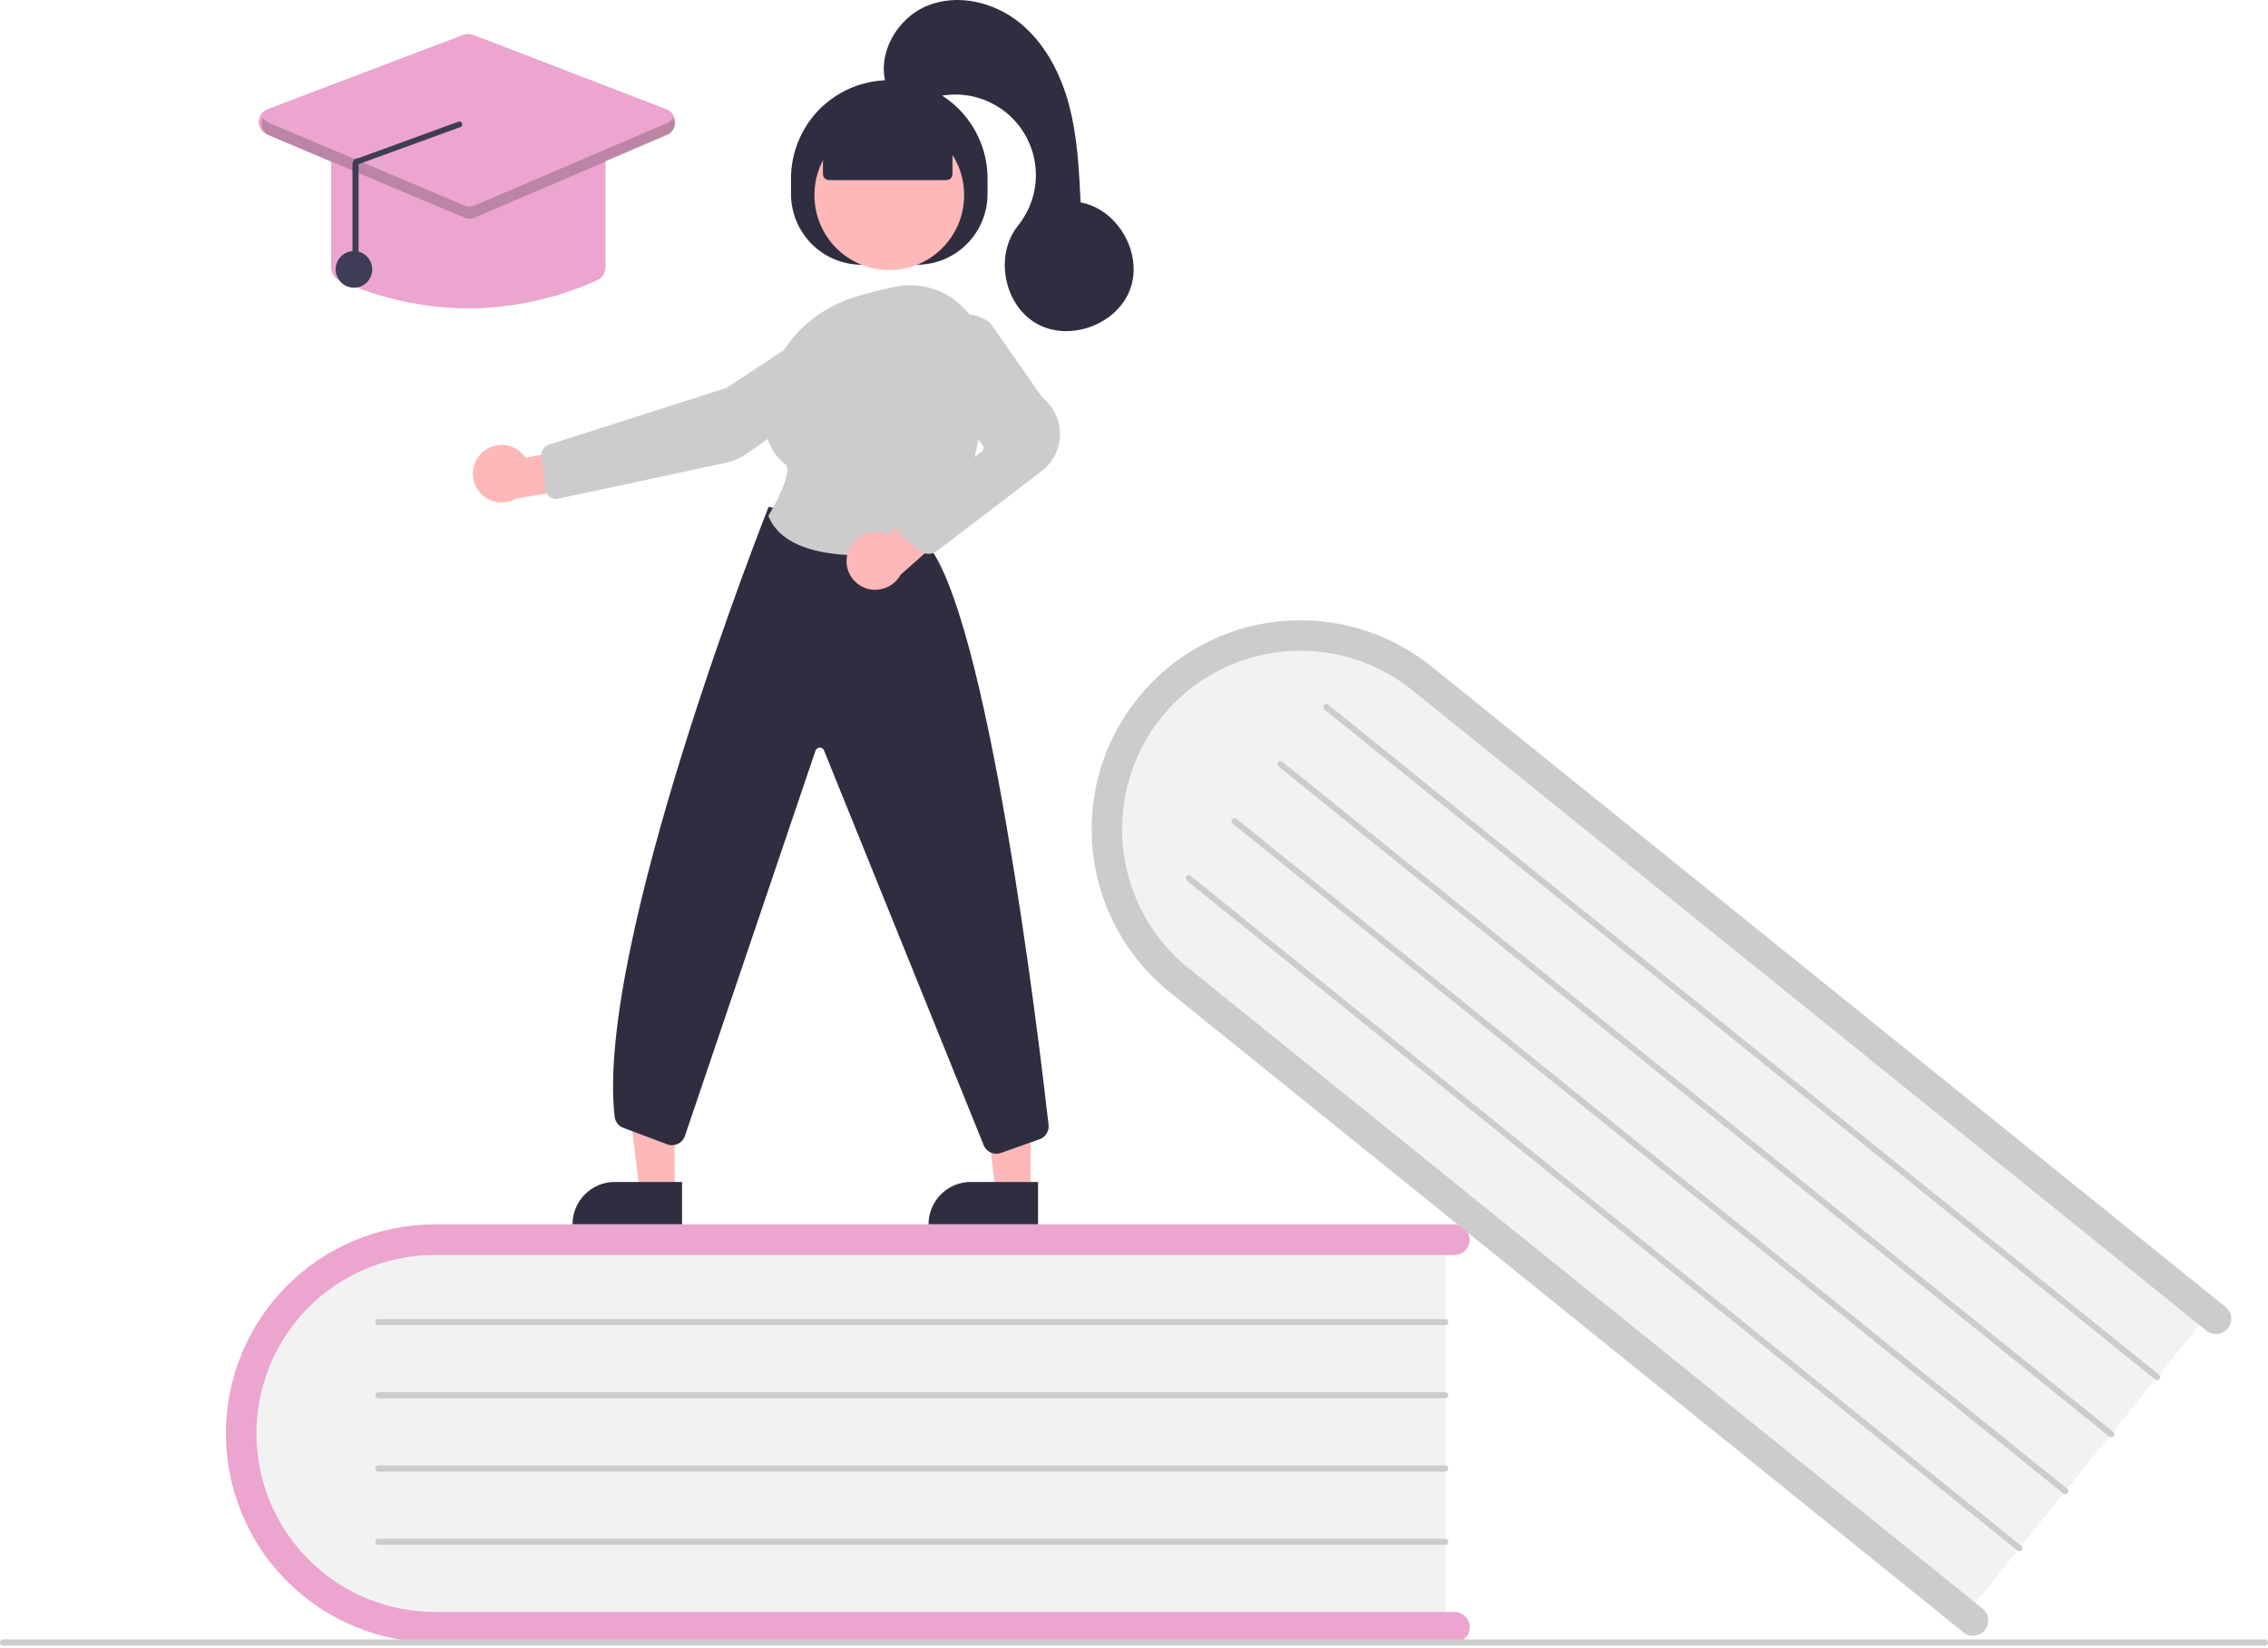
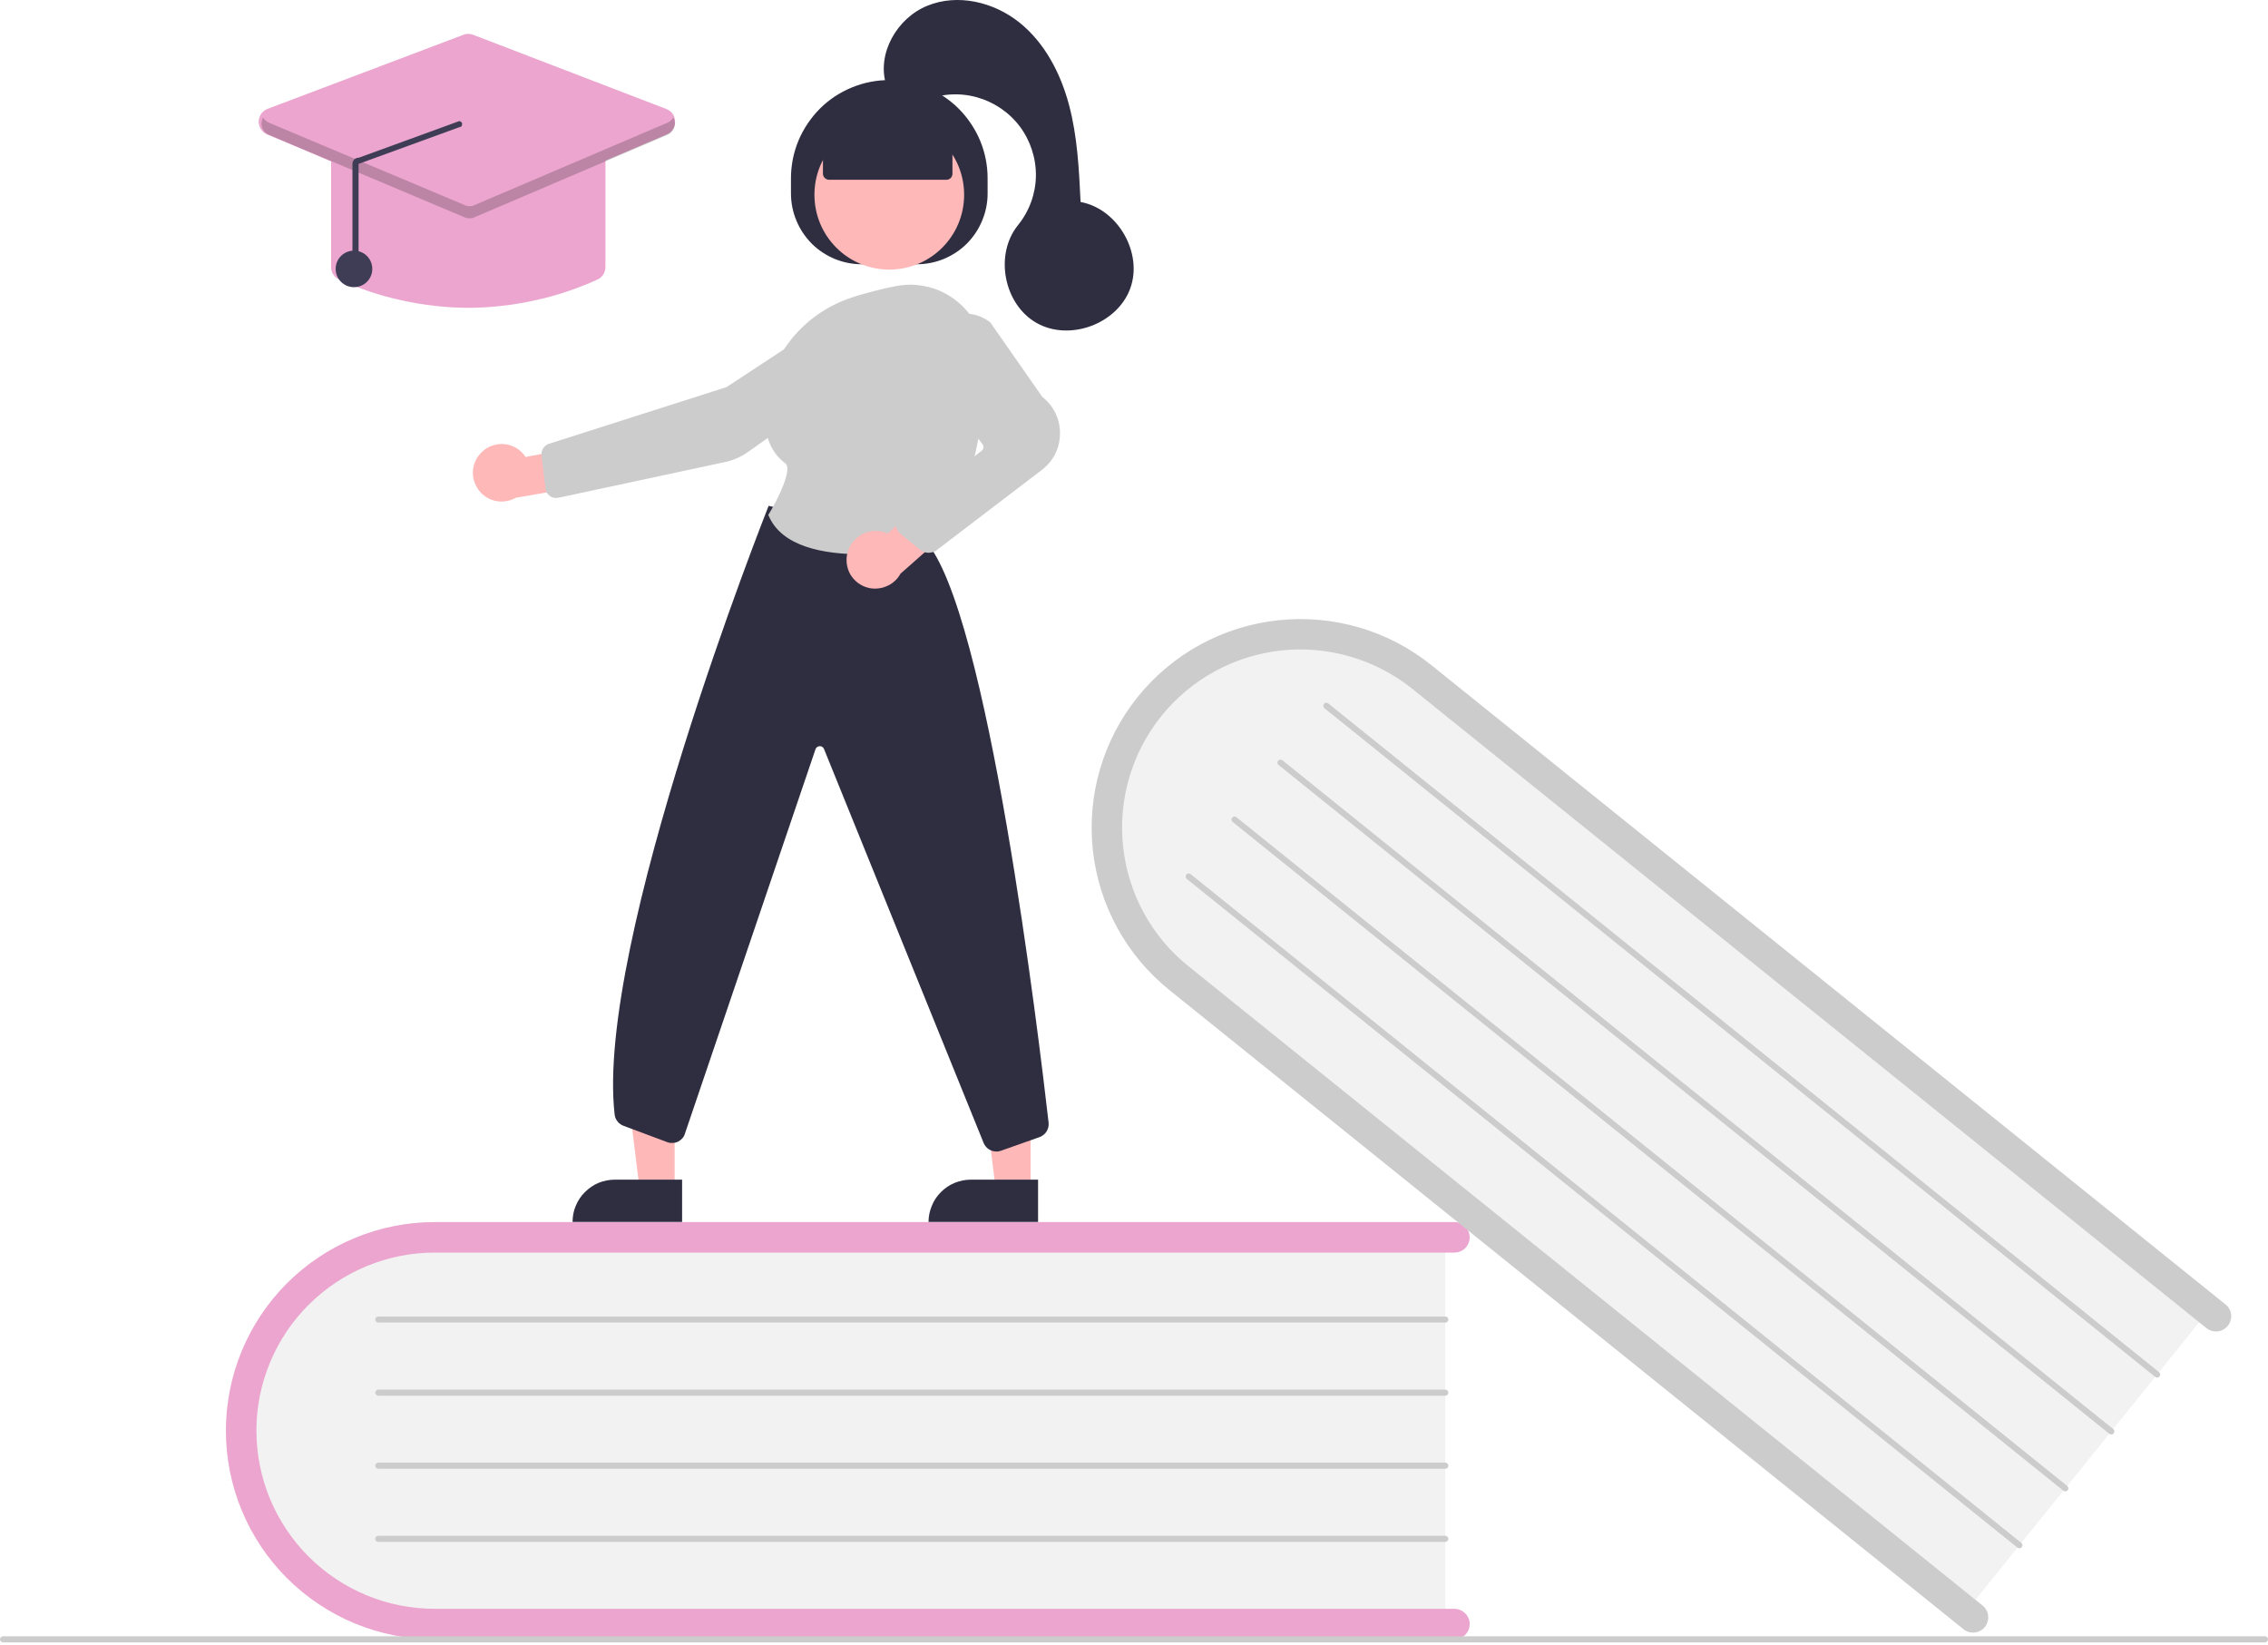
- <svg xmlns="http://www.w3.org/2000/svg" version="1.2" baseProfile="tiny-ps" viewBox="0 0 300 218" width="300" height="218">
+ <svg xmlns="http://www.w3.org/2000/svg" version="1.2" baseProfile="tiny-ps" viewBox="0 0 200 145" width="200" height="145">
  <style>
		tspan { white-space:pre }
		.shp0 { fill: #f2f2f2 } 
		.shp1 { fill: #eba5ce } 
		.shp2 { fill: #cccccc } 
		.shp3 { fill: #ffb8b8 } 
		.shp4 { fill: #2f2e41 } 
		.shp5 { fill: #3f3d56 } 
		.shp6 { opacity: 0.2;fill: #000000 } 
	</style>
-   <path id="Layer" class="shp0" d="M191.18 163.21L191.18 215.69L59.84 215.69C44.88 215.69 32.71 203.92 32.71 189.45C32.71 174.98 44.88 163.21 59.84 163.21L191.18 163.21Z" />
-   <path id="Layer" class="shp1" d="M194.4 215.29C194.4 215.55 194.35 215.82 194.25 216.06C194.15 216.31 194 216.53 193.81 216.72C193.62 216.9 193.4 217.05 193.16 217.15C192.91 217.26 192.65 217.31 192.38 217.31L57.51 217.31C50.18 217.31 43.15 214.39 37.97 209.21C32.79 204.02 29.88 196.99 29.88 189.65C29.88 182.32 32.79 175.29 37.97 170.1C43.15 164.91 50.18 162 57.51 162L192.38 162C192.92 162 193.43 162.21 193.81 162.59C194.19 162.97 194.4 163.48 194.4 164.02C194.4 164.55 194.19 165.07 193.81 165.45C193.43 165.83 192.92 166.04 192.38 166.04L57.51 166.04C51.25 166.04 45.25 168.53 40.83 172.95C36.4 177.38 33.92 183.39 33.92 189.65C33.92 195.92 36.4 201.92 40.83 206.35C45.25 210.78 51.25 213.27 57.51 213.27L192.38 213.27C192.65 213.27 192.91 213.32 193.16 213.42C193.4 213.53 193.62 213.68 193.81 213.86C194 214.05 194.15 214.27 194.25 214.52C194.35 214.76 194.4 215.02 194.4 215.29Z" />
-   <path id="Layer" class="shp2" d="M191.18 175.32L50.05 175.32C49.94 175.32 49.84 175.28 49.76 175.2C49.69 175.13 49.64 175.03 49.64 174.92C49.64 174.81 49.69 174.71 49.76 174.63C49.84 174.56 49.94 174.52 50.05 174.52L191.18 174.52C191.28 174.52 191.38 174.56 191.46 174.63C191.54 174.71 191.58 174.81 191.58 174.92C191.58 175.03 191.54 175.13 191.46 175.2C191.38 175.28 191.28 175.32 191.18 175.32Z" />
-   <path id="Layer" class="shp2" d="M191.18 185.01L50.05 185.01C49.94 185.01 49.84 184.97 49.76 184.89C49.69 184.82 49.64 184.72 49.64 184.61C49.64 184.5 49.69 184.4 49.76 184.32C49.84 184.25 49.94 184.2 50.05 184.2L191.18 184.2C191.28 184.2 191.38 184.25 191.46 184.32C191.54 184.4 191.58 184.5 191.58 184.61C191.58 184.72 191.54 184.82 191.46 184.89C191.38 184.97 191.28 185.01 191.18 185.01Z" />
-   <path id="Layer" class="shp2" d="M191.18 194.7L50.05 194.7C49.94 194.7 49.84 194.66 49.76 194.58C49.69 194.51 49.64 194.4 49.64 194.3C49.64 194.19 49.69 194.09 49.76 194.01C49.84 193.94 49.94 193.89 50.05 193.89L191.18 193.89C191.28 193.89 191.38 193.94 191.46 194.01C191.54 194.09 191.58 194.19 191.58 194.3C191.58 194.4 191.54 194.51 191.46 194.58C191.38 194.66 191.28 194.7 191.18 194.7Z" />
-   <path id="Layer" class="shp2" d="M191.18 204.39L50.05 204.39C49.94 204.39 49.84 204.35 49.76 204.27C49.69 204.2 49.64 204.09 49.64 203.99C49.64 203.88 49.69 203.78 49.76 203.7C49.84 203.62 49.94 203.58 50.05 203.58L191.18 203.58C191.28 203.58 191.38 203.62 191.46 203.7C191.54 203.78 191.58 203.88 191.58 203.99C191.58 204.09 191.54 204.2 191.46 204.27C191.38 204.35 191.28 204.39 191.18 204.39Z" />
-   <path id="Layer" class="shp0" d="M292.67 173.09L259.79 213.96L157.52 131.46C145.87 122.06 143.77 105.25 152.83 93.98C161.9 82.71 178.76 81.19 190.41 90.59L292.67 173.09Z" />
-   <path id="Layer" class="shp2" d="M262.55 215.67C262.38 215.88 262.18 216.05 261.95 216.17C261.71 216.3 261.46 216.38 261.2 216.41C260.93 216.44 260.67 216.41 260.41 216.34C260.16 216.26 259.92 216.14 259.72 215.97L154.69 131.25C148.98 126.65 145.34 119.96 144.55 112.67C143.77 105.38 145.91 98.08 150.51 92.36C155.11 86.65 161.78 83 169.06 82.22C176.35 81.44 183.64 83.58 189.35 88.18L294.37 172.91C294.79 173.24 295.06 173.73 295.12 174.26C295.17 174.8 295.02 175.33 294.68 175.75C294.35 176.16 293.86 176.43 293.33 176.49C292.79 176.54 292.26 176.39 291.85 176.05L186.82 91.32C181.95 87.39 175.71 85.56 169.49 86.23C163.27 86.9 157.57 90.01 153.64 94.89C149.72 99.77 147.89 106.01 148.56 112.24C149.23 118.47 152.34 124.18 157.22 128.1L262.24 212.83C262.45 213 262.62 213.2 262.75 213.44C262.88 213.67 262.96 213.92 262.98 214.19C263.01 214.45 262.99 214.72 262.91 214.97C262.84 215.23 262.72 215.46 262.55 215.67Z" />
-   <path id="Layer" class="shp2" d="M285.08 182.52L175.19 93.87C175.11 93.8 175.05 93.7 175.04 93.6C175.03 93.49 175.06 93.38 175.13 93.3C175.2 93.22 175.29 93.16 175.4 93.15C175.51 93.14 175.61 93.17 175.7 93.24L285.59 181.89C285.67 181.96 285.73 182.06 285.74 182.16C285.75 182.27 285.72 182.38 285.65 182.46C285.58 182.54 285.49 182.6 285.38 182.61C285.27 182.62 285.17 182.59 285.08 182.52L285.08 182.52Z" />
-   <path id="Layer" class="shp2" d="M279.01 190.07L169.12 101.41C169.03 101.35 168.98 101.25 168.97 101.14C168.96 101.04 168.99 100.93 169.06 100.85C169.12 100.76 169.22 100.71 169.33 100.7C169.43 100.69 169.54 100.72 169.62 100.78L279.52 189.44C279.6 189.5 279.66 189.6 279.67 189.71C279.68 189.82 279.65 189.92 279.58 190.01C279.51 190.09 279.42 190.14 279.31 190.15C279.2 190.16 279.1 190.13 279.01 190.07Z" />
-   <path id="Layer" class="shp2" d="M272.94 197.61L163.05 108.96C162.96 108.89 162.91 108.79 162.9 108.69C162.89 108.58 162.92 108.47 162.99 108.39C163.05 108.31 163.15 108.25 163.26 108.24C163.36 108.23 163.47 108.26 163.55 108.33L273.45 196.98C273.53 197.05 273.58 197.15 273.59 197.25C273.61 197.36 273.57 197.47 273.51 197.55C273.44 197.63 273.34 197.69 273.24 197.7C273.13 197.71 273.02 197.68 272.94 197.61L272.94 197.61Z" />
-   <path id="Layer" class="shp2" d="M266.87 205.16L156.97 116.5C156.89 116.44 156.84 116.34 156.83 116.23C156.82 116.13 156.85 116.02 156.91 115.94C156.98 115.85 157.08 115.8 157.18 115.79C157.29 115.78 157.4 115.81 157.48 115.87L267.37 204.53C267.46 204.59 267.51 204.69 267.52 204.8C267.53 204.9 267.5 205.01 267.44 205.09C267.37 205.18 267.27 205.23 267.17 205.24C267.06 205.25 266.95 205.22 266.87 205.16Z" />
-   <path id="Layer" class="shp2" d="M299.6 217.71L0.4 217.71C0.3 217.71 0.19 217.67 0.12 217.59C0.04 217.52 0 217.42 0 217.31C0 217.2 0.04 217.1 0.12 217.02C0.19 216.95 0.3 216.9 0.4 216.9L299.6 216.9C299.7 216.9 299.81 216.95 299.88 217.02C299.96 217.1 300 217.2 300 217.31C300 217.42 299.96 217.52 299.88 217.59C299.81 217.67 299.7 217.71 299.6 217.71Z" />
-   <path id="Layer" class="shp3" d="M136.32 157.7L131.71 157.7L129.52 139.89L136.32 139.89L136.32 157.7L136.32 157.7Z" />
-   <path id="Layer" class="shp4" d="M128.42 156.38L137.31 156.38L137.31 161.98L122.82 161.98L122.82 161.98C122.82 161.24 122.97 160.52 123.25 159.84C123.53 159.16 123.94 158.54 124.46 158.02C124.98 157.5 125.6 157.08 126.28 156.8C126.96 156.52 127.69 156.38 128.42 156.38L128.42 156.38Z" />
-   <path id="Layer" class="shp3" d="M89.23 157.7L84.62 157.7L82.43 139.89L89.23 139.89L89.23 157.7L89.23 157.7Z" />
-   <path id="Layer" class="shp4" d="M81.33 156.38L90.22 156.38L90.22 161.98L75.73 161.98L75.73 161.98C75.73 161.24 75.87 160.52 76.15 159.84C76.44 159.16 76.85 158.54 77.37 158.02C77.89 157.5 78.5 157.08 79.18 156.8C79.86 156.52 80.59 156.38 81.33 156.38L81.33 156.38Z" />
-   <path id="Layer" class="shp4" d="M104.63 25.65L104.63 23.63C104.63 21.92 104.96 20.23 105.62 18.65C106.27 17.07 107.23 15.63 108.43 14.42C109.64 13.21 111.08 12.26 112.65 11.6C114.23 10.95 115.92 10.61 117.63 10.61L117.63 10.61C119.34 10.61 121.03 10.95 122.61 11.6C124.18 12.26 125.62 13.21 126.82 14.42C128.03 15.63 128.99 17.07 129.64 18.65C130.3 20.23 130.63 21.92 130.63 23.63L130.63 25.65C130.63 26.88 130.39 28.1 129.92 29.24C129.45 30.38 128.76 31.41 127.89 32.29C127.02 33.16 125.98 33.85 124.85 34.32C123.71 34.79 122.49 35.03 121.26 35.03L114 35.03C112.77 35.03 111.55 34.79 110.41 34.32C109.28 33.85 108.24 33.16 107.37 32.29C106.5 31.41 105.81 30.38 105.34 29.24C104.87 28.1 104.63 26.88 104.63 25.65L104.63 25.65Z" />
-   <path id="Layer" class="shp3" d="M117.63 35.73C112.15 35.73 107.73 31.3 107.73 25.81C107.73 20.33 112.15 15.9 117.63 15.9C123.11 15.9 127.53 20.33 127.53 25.81C127.53 31.3 123.11 35.73 117.63 35.73Z" />
+   <path id="Layer" class="shp0" d="M127.45 108.56L127.45 143.46L39.89 143.46C29.92 143.46 21.81 135.63 21.81 126.01C21.81 116.39 29.92 108.56 39.89 108.56L127.45 108.56Z" />
+   <path id="Layer" class="shp1" d="M129.6 143.2C129.6 143.37 129.57 143.55 129.5 143.71C129.43 143.88 129.33 144.02 129.21 144.15C129.08 144.27 128.93 144.37 128.77 144.43C128.61 144.51 128.43 144.54 128.25 144.54L38.34 144.54C33.45 144.54 28.77 142.6 25.31 139.15C21.86 135.7 19.92 131.03 19.92 126.14C19.92 121.27 21.86 116.59 25.31 113.14C28.77 109.69 33.45 107.75 38.34 107.75L128.25 107.75C128.61 107.75 128.95 107.89 129.21 108.14C129.46 108.4 129.6 108.74 129.6 109.1C129.6 109.45 129.46 109.79 129.21 110.05C128.95 110.3 128.61 110.44 128.25 110.44L38.34 110.44C34.17 110.44 30.17 112.1 27.22 115.04C24.27 117.98 22.61 121.98 22.61 126.14C22.61 130.31 24.27 134.3 27.22 137.25C30.17 140.2 34.17 141.85 38.34 141.85L128.25 141.85C128.43 141.85 128.61 141.89 128.77 141.95C128.93 142.03 129.08 142.13 129.21 142.25C129.33 142.37 129.43 142.52 129.5 142.69C129.57 142.84 129.6 143.02 129.6 143.2Z" />
+   <path id="Layer" class="shp2" d="M127.45 116.61L33.37 116.61C33.29 116.61 33.23 116.59 33.17 116.53C33.13 116.49 33.09 116.42 33.09 116.35C33.09 116.27 33.13 116.21 33.17 116.15C33.23 116.11 33.29 116.08 33.37 116.08L127.45 116.08C127.52 116.08 127.59 116.11 127.64 116.15C127.69 116.21 127.72 116.27 127.72 116.35C127.72 116.42 127.69 116.49 127.64 116.53C127.59 116.59 127.52 116.61 127.45 116.61Z" />
+   <path id="Layer" class="shp2" d="M127.45 123.06L33.37 123.06C33.29 123.06 33.23 123.03 33.17 122.98C33.13 122.93 33.09 122.86 33.09 122.79C33.09 122.72 33.13 122.65 33.17 122.6C33.23 122.55 33.29 122.52 33.37 122.52L127.45 122.52C127.52 122.52 127.59 122.55 127.64 122.6C127.69 122.65 127.72 122.72 127.72 122.79C127.72 122.86 127.69 122.93 127.64 122.98C127.59 123.03 127.52 123.06 127.45 123.06Z" />
+   <path id="Layer" class="shp2" d="M127.45 129.5L33.37 129.5C33.29 129.5 33.23 129.48 33.17 129.42C33.13 129.38 33.09 129.3 33.09 129.24C33.09 129.16 33.13 129.1 33.17 129.04C33.23 129 33.29 128.96 33.37 128.96L127.45 128.96C127.52 128.96 127.59 129 127.64 129.04C127.69 129.1 127.72 129.16 127.72 129.24C127.72 129.3 127.69 129.38 127.64 129.42C127.59 129.48 127.52 129.5 127.45 129.5Z" />
+   <path id="Layer" class="shp2" d="M127.45 135.95L33.37 135.95C33.29 135.95 33.23 135.92 33.17 135.87C33.13 135.82 33.09 135.75 33.09 135.68C33.09 135.61 33.13 135.54 33.17 135.49C33.23 135.44 33.29 135.41 33.37 135.41L127.45 135.41C127.52 135.41 127.59 135.44 127.64 135.49C127.69 135.54 127.72 135.61 127.72 135.68C127.72 135.75 127.69 135.82 127.64 135.87C127.59 135.92 127.52 135.95 127.45 135.95Z" />
+   <path id="Layer" class="shp0" d="M195.11 115.13L173.19 142.31L105.01 87.44C97.25 81.19 95.85 70.01 101.89 62.51C107.93 55.01 119.17 54 126.94 60.25L195.11 115.13Z" />
+   <path id="Layer" class="shp2" d="M175.03 143.45C174.92 143.59 174.79 143.7 174.63 143.78C174.47 143.87 174.31 143.92 174.13 143.94C173.95 143.96 173.78 143.94 173.61 143.9C173.44 143.84 173.28 143.76 173.15 143.65L103.13 87.3C99.32 84.24 96.89 79.79 96.37 74.94C95.85 70.09 97.27 65.24 100.34 61.43C103.41 57.63 107.85 55.21 112.71 54.69C117.57 54.17 122.43 55.59 126.23 58.65L196.25 115.01C196.53 115.23 196.71 115.55 196.75 115.91C196.78 116.27 196.68 116.62 196.45 116.9C196.23 117.17 195.91 117.35 195.55 117.39C195.19 117.42 194.84 117.32 194.57 117.1L124.55 60.74C121.3 58.13 117.14 56.91 112.99 57.35C108.85 57.8 105.05 59.87 102.43 63.11C99.81 66.36 98.59 70.51 99.04 74.66C99.49 78.8 101.56 82.6 104.81 85.2L174.83 141.56C174.97 141.67 175.08 141.81 175.17 141.97C175.25 142.12 175.31 142.29 175.32 142.47C175.34 142.64 175.33 142.82 175.27 142.98C175.23 143.16 175.15 143.31 175.03 143.45Z" />
+   <path id="Layer" class="shp2" d="M190.05 121.4L116.79 62.44C116.74 62.39 116.7 62.32 116.69 62.26C116.69 62.18 116.71 62.11 116.75 62.06C116.8 62 116.86 61.96 116.93 61.96C117.01 61.95 117.07 61.97 117.13 62.02L190.39 120.98C190.45 121.03 190.49 121.09 190.49 121.16C190.5 121.23 190.48 121.31 190.43 121.36C190.39 121.41 190.33 121.45 190.25 121.46C190.18 121.47 190.11 121.45 190.05 121.4L190.05 121.4Z" />
+   <path id="Layer" class="shp2" d="M186.01 126.42L112.75 67.45C112.69 67.41 112.65 67.35 112.65 67.27C112.64 67.21 112.66 67.13 112.71 67.08C112.75 67.02 112.81 66.99 112.89 66.98C112.95 66.97 113.03 66.99 113.08 67.03L186.35 126C186.4 126.04 186.44 126.11 186.45 126.18C186.45 126.26 186.43 126.32 186.39 126.38C186.34 126.44 186.28 126.47 186.21 126.48C186.13 126.48 186.07 126.46 186.01 126.42Z" />
+   <path id="Layer" class="shp2" d="M181.96 131.44L108.7 72.47C108.64 72.43 108.61 72.36 108.6 72.29C108.59 72.22 108.61 72.15 108.66 72.09C108.7 72.04 108.77 72 108.84 71.99C108.91 71.99 108.98 72.01 109.03 72.05L182.3 131.02C182.35 131.07 182.39 131.13 182.39 131.2C182.41 131.27 182.38 131.34 182.34 131.4C182.29 131.45 182.23 131.49 182.16 131.5C182.09 131.5 182.01 131.48 181.96 131.44L181.96 131.44Z" />
+   <path id="Layer" class="shp2" d="M177.91 136.46L104.65 77.49C104.59 77.45 104.56 77.38 104.55 77.31C104.55 77.24 104.57 77.17 104.61 77.12C104.65 77.06 104.72 77.02 104.79 77.02C104.86 77.01 104.93 77.03 104.99 77.07L178.25 136.04C178.31 136.08 178.34 136.15 178.35 136.22C178.35 136.29 178.33 136.36 178.29 136.41C178.25 136.47 178.18 136.51 178.11 136.51C178.04 136.52 177.97 136.5 177.91 136.46Z" />
+   <path id="Layer" class="shp2" d="M199.73 144.81L0.27 144.81C0.2 144.81 0.13 144.78 0.08 144.73C0.03 144.68 0 144.61 0 144.54C0 144.47 0.03 144.4 0.08 144.35C0.13 144.3 0.2 144.27 0.27 144.27L199.73 144.27C199.8 144.27 199.87 144.3 199.92 144.35C199.97 144.4 200 144.47 200 144.54C200 144.61 199.97 144.68 199.92 144.73C199.87 144.78 199.8 144.81 199.73 144.81Z" />
+   <path id="Layer" class="shp3" d="M90.88 104.89L87.81 104.89L86.35 93.05L90.88 93.05L90.88 104.89L90.88 104.89Z" />
+   <path id="Layer" class="shp4" d="M85.61 104.01L91.54 104.01L91.54 107.74L81.88 107.74L81.88 107.74C81.88 107.25 81.98 106.77 82.17 106.32C82.35 105.86 82.63 105.45 82.97 105.11C83.32 104.76 83.73 104.48 84.19 104.29C84.64 104.11 85.13 104.01 85.61 104.01L85.61 104.01Z" />
+   <path id="Layer" class="shp3" d="M59.49 104.89L56.41 104.89L54.95 93.05L59.49 93.05L59.49 104.89L59.49 104.89Z" />
+   <path id="Layer" class="shp4" d="M54.22 104.01L60.15 104.01L60.15 107.74L50.49 107.74L50.49 107.74C50.49 107.25 50.58 106.77 50.77 106.32C50.96 105.86 51.23 105.45 51.58 105.11C51.93 104.76 52.33 104.48 52.79 104.29C53.24 104.11 53.73 104.01 54.22 104.01L54.22 104.01Z" />
+   <path id="Layer" class="shp4" d="M69.75 17.06L69.75 15.72C69.75 14.58 69.97 13.46 70.41 12.4C70.85 11.35 71.49 10.4 72.29 9.59C73.09 8.79 74.05 8.15 75.1 7.72C76.15 7.28 77.28 7.06 78.42 7.06L78.42 7.06C79.56 7.06 80.69 7.28 81.74 7.72C82.79 8.15 83.75 8.79 84.55 9.59C85.35 10.4 85.99 11.35 86.43 12.4C86.87 13.46 87.09 14.58 87.09 15.72L87.09 17.06C87.09 17.88 86.93 18.69 86.61 19.45C86.3 20.21 85.84 20.89 85.26 21.48C84.68 22.06 83.99 22.51 83.23 22.83C82.47 23.14 81.66 23.3 80.84 23.3L76 23.3C75.18 23.3 74.37 23.14 73.61 22.83C72.85 22.51 72.16 22.06 71.58 21.48C71 20.89 70.54 20.21 70.23 19.45C69.91 18.69 69.75 17.88 69.75 17.06L69.75 17.06Z" />
+   <path id="Layer" class="shp3" d="M78.42 23.77C74.77 23.77 71.82 20.82 71.82 17.17C71.82 13.52 74.77 10.58 78.42 10.58C82.07 10.58 85.02 13.52 85.02 17.17C85.02 20.82 82.07 23.77 78.42 23.77Z" />
  <path id="Layer" class="shp3" d="" />
-   <path id="Layer" class="shp3" d="M63.76 59.89C64.16 59.51 64.64 59.22 65.17 59.05C65.69 58.88 66.25 58.82 66.8 58.88C67.35 58.95 67.87 59.13 68.34 59.42C68.81 59.72 69.22 60.11 69.52 60.57L78.01 58.96L80.24 63.89L68.22 65.99C67.41 66.45 66.46 66.59 65.55 66.4C64.64 66.2 63.83 65.68 63.28 64.92C62.74 64.17 62.48 63.25 62.57 62.32C62.65 61.39 63.08 60.53 63.76 59.89L63.76 59.89Z" />
-   <path id="Layer" class="shp2" d="M109.91 41.97L110.02 42.14L96.1 51.32L72.61 58.83C72.45 58.88 72.31 58.96 72.18 59.06C72.05 59.16 71.94 59.28 71.85 59.41C71.76 59.55 71.7 59.7 71.66 59.86C71.62 60.02 71.62 60.18 71.63 60.34L72.15 64.76C72.17 64.96 72.23 65.15 72.33 65.32C72.43 65.49 72.57 65.63 72.73 65.75C72.89 65.86 73.07 65.94 73.26 65.98C73.45 66.02 73.65 66.02 73.84 65.98L95.95 61.24C96.22 61.18 96.48 61.11 96.74 61.03C97 60.94 97.26 60.84 97.51 60.73C97.76 60.62 98 60.5 98.24 60.37C98.47 60.23 98.7 60.08 98.93 59.93L114.57 48.79C114.85 48.58 115.1 48.35 115.32 48.08C115.55 47.81 115.73 47.52 115.88 47.2C116.02 46.89 116.13 46.55 116.19 46.21C116.25 45.87 116.27 45.52 116.24 45.17C116.18 44.48 115.95 43.81 115.55 43.23C115.16 42.65 114.62 42.19 113.99 41.88C113.37 41.58 112.67 41.44 111.97 41.49C111.28 41.53 110.6 41.76 110.02 42.14L109.91 41.97Z" />
-   <path id="Layer" class="shp4" d="M131.8 152.64C131.62 152.64 131.44 152.62 131.28 152.57C131.11 152.52 130.95 152.44 130.8 152.35C130.65 152.25 130.52 152.13 130.41 152C130.29 151.86 130.2 151.71 130.13 151.55L108.99 99.27C108.94 99.16 108.86 99.06 108.76 99C108.65 98.93 108.53 98.9 108.41 98.91C108.28 98.92 108.16 98.96 108.07 99.04C107.97 99.11 107.9 99.22 107.86 99.34L90.62 150.23C90.55 150.47 90.43 150.69 90.27 150.88C90.11 151.07 89.91 151.22 89.69 151.33C89.46 151.44 89.22 151.5 88.97 151.51C88.73 151.53 88.48 151.49 88.25 151.4L82.47 149.23C82.31 149.17 82.16 149.09 82.03 148.99C81.89 148.9 81.77 148.78 81.67 148.65C81.57 148.52 81.49 148.37 81.42 148.22C81.36 148.06 81.32 147.9 81.3 147.73C78.7 125.05 101.38 67.79 101.61 67.21L101.67 67.05L122.35 71.63L122.39 71.68C130.64 80.69 137.42 137.52 138.7 148.82C138.72 149.02 138.71 149.23 138.67 149.42C138.62 149.62 138.54 149.81 138.43 149.99C138.33 150.16 138.19 150.31 138.03 150.44C137.87 150.57 137.69 150.67 137.5 150.73L132.4 152.54C132.35 152.56 132.3 152.57 132.25 152.59C132.2 152.6 132.15 152.61 132.1 152.62C132.05 152.63 132 152.63 131.95 152.64C131.9 152.64 131.85 152.64 131.8 152.64Z" />
-   <path id="Layer" class="shp2" d="M113.98 73.48C108.97 73.48 103.39 72.48 101.67 68.35L101.63 68.25L101.68 68.17C103.04 65.94 104.83 62.13 103.87 61.42C101.97 60.02 101.05 57.7 101.13 54.55C101.31 47.7 105.97 41.62 112.73 39.42L112.73 39.42C113.2 39.26 113.67 39.12 114.15 38.98C114.63 38.85 115.1 38.72 115.58 38.59C116.06 38.47 116.54 38.35 117.03 38.24C117.51 38.13 117.99 38.03 118.48 37.93C119.19 37.79 119.91 37.73 120.63 37.74C121.35 37.76 122.06 37.85 122.76 38.03C123.46 38.2 124.14 38.45 124.79 38.77C125.43 39.09 126.04 39.49 126.6 39.94C127.16 40.4 127.68 40.92 128.13 41.49C128.58 42.06 128.97 42.68 129.28 43.34C129.6 43.99 129.84 44.68 130.01 45.39C130.17 46.1 130.26 46.83 130.27 47.56C130.34 54.88 129.21 65.07 123.45 72.07C123.38 72.15 123.31 72.23 123.23 72.29C123.15 72.36 123.06 72.42 122.97 72.47C122.88 72.53 122.78 72.57 122.69 72.61C122.59 72.64 122.49 72.67 122.38 72.69C121.69 72.82 121 72.93 120.3 73.02C119.6 73.12 118.9 73.2 118.2 73.26C117.5 73.33 116.8 73.38 116.09 73.42C115.39 73.45 114.69 73.47 113.98 73.48L113.98 73.48Z" />
-   <path id="Layer" class="shp3" d="M112.12 73.2C112.25 72.72 112.48 72.26 112.79 71.87C113.1 71.47 113.48 71.14 113.92 70.89C114.36 70.64 114.84 70.48 115.34 70.41C115.83 70.35 116.34 70.38 116.83 70.51C116.88 70.53 116.93 70.54 116.98 70.56C117.03 70.57 117.07 70.59 117.12 70.61C117.17 70.63 117.22 70.65 117.27 70.67C117.32 70.69 117.36 70.71 117.41 70.73L123.86 64.86L128.34 67.88L119.12 76.05C118.91 76.42 118.65 76.76 118.33 77.04C118.01 77.33 117.65 77.56 117.26 77.72C116.87 77.89 116.45 77.99 116.02 78.02C115.6 78.05 115.17 78.01 114.76 77.9C114.28 77.77 113.83 77.54 113.43 77.23C113.04 76.92 112.71 76.54 112.46 76.1C112.22 75.67 112.06 75.18 112 74.69C111.94 74.19 111.98 73.68 112.12 73.2L112.12 73.2Z" />
-   <path id="Layer" class="shp2" d="M122.84 73.28C122.73 73.28 122.63 73.27 122.53 73.25C122.42 73.23 122.32 73.21 122.23 73.17C122.13 73.14 122.03 73.09 121.94 73.04C121.85 72.99 121.77 72.93 121.69 72.87L119.15 70.79C118.93 70.61 118.76 70.39 118.65 70.15C118.53 69.9 118.48 69.63 118.48 69.35C118.48 69.08 118.55 68.81 118.67 68.56C118.8 68.32 118.97 68.11 119.19 67.94L129.85 59.75C129.91 59.7 129.97 59.64 130.01 59.58C130.05 59.51 130.07 59.43 130.08 59.35C130.09 59.27 130.09 59.19 130.07 59.12C130.05 59.04 130.01 58.97 129.97 58.91L123.39 50.2C123.01 49.7 122.72 49.13 122.53 48.53C122.35 47.93 122.27 47.3 122.3 46.68C122.34 46.05 122.48 45.43 122.72 44.85C122.97 44.28 123.31 43.75 123.74 43.29L123.74 43.29C124.19 42.8 124.73 42.4 125.33 42.11C125.93 41.82 126.57 41.64 127.24 41.59C127.9 41.54 128.57 41.61 129.2 41.8C129.84 41.99 130.43 42.3 130.96 42.71L131 42.75L137.87 52.6C138.61 53.19 139.21 53.94 139.62 54.79C140.02 55.64 140.23 56.58 140.21 57.52C140.2 58.47 139.97 59.4 139.54 60.24C139.1 61.08 138.48 61.81 137.72 62.37L123.92 72.92C123.84 72.98 123.76 73.03 123.67 73.07C123.58 73.12 123.5 73.16 123.4 73.19C123.31 73.22 123.22 73.24 123.12 73.25C123.03 73.27 122.93 73.28 122.84 73.28Z" />
-   <path id="Layer" class="shp4" d="M108.86 23.02L108.86 18.1L117.63 14.27L125.99 18.1L125.99 23.02C125.99 23.13 125.97 23.24 125.93 23.33C125.89 23.43 125.83 23.52 125.76 23.6C125.68 23.67 125.59 23.73 125.5 23.77C125.4 23.81 125.29 23.83 125.19 23.83L109.66 23.83C109.56 23.83 109.45 23.81 109.35 23.77C109.26 23.73 109.17 23.67 109.09 23.6C109.02 23.52 108.96 23.43 108.92 23.33C108.88 23.24 108.86 23.13 108.86 23.02Z" />
-   <path id="Layer" class="shp4" d="M117.23 11.26C115.94 7.13 118.65 2.39 122.65 0.76C126.66 -0.88 131.45 0.26 134.83 2.97C138.2 5.67 140.3 9.72 141.41 13.9C142.52 18.09 142.73 22.45 142.94 26.78C147.86 27.68 151.21 33.53 149.5 38.24C147.8 42.94 141.49 45.28 137.13 42.82C132.77 40.36 131.51 33.75 134.66 29.85C136.14 28.01 136.98 25.72 137.02 23.35C137.06 20.98 136.31 18.66 134.89 16.77C133.47 14.87 131.46 13.51 129.18 12.88C126.89 12.26 124.47 12.42 122.28 13.33C119.86 14.35 116.82 11.71 117.23 11.26Z" />
-   <path id="Layer" class="shp1" d="M61.94 40.81C60.47 40.8 59.01 40.71 57.55 40.55C56.09 40.39 54.64 40.15 53.21 39.83C51.77 39.52 50.36 39.13 48.96 38.67C47.57 38.2 46.2 37.67 44.87 37.06C44.71 36.99 44.56 36.9 44.43 36.79C44.29 36.67 44.18 36.54 44.08 36.39C43.99 36.25 43.92 36.09 43.87 35.92C43.82 35.75 43.8 35.58 43.8 35.41L43.8 20.7C43.8 20.47 43.84 20.23 43.93 20.01C44.03 19.79 44.16 19.59 44.33 19.42C44.5 19.25 44.7 19.12 44.92 19.03C45.14 18.94 45.37 18.89 45.61 18.89L78.27 18.89C78.51 18.89 78.75 18.94 78.97 19.03C79.19 19.12 79.39 19.25 79.55 19.42C79.72 19.59 79.86 19.79 79.95 20.01C80.04 20.23 80.09 20.47 80.09 20.7L80.09 35.41C80.09 35.58 80.06 35.75 80.01 35.92C79.96 36.09 79.89 36.25 79.8 36.39C79.7 36.54 79.59 36.67 79.46 36.79C79.32 36.9 79.18 36.99 79.02 37.06L79.02 37.06C77.68 37.67 76.31 38.2 74.92 38.67C73.53 39.13 72.11 39.52 70.68 39.83C69.24 40.15 67.79 40.39 66.33 40.55C64.88 40.71 63.41 40.8 61.94 40.81Z" />
-   <path id="Layer" class="shp1" d="M61.94 28.9C61.88 28.9 61.82 28.89 61.76 28.89C61.7 28.88 61.64 28.87 61.58 28.86C61.52 28.85 61.46 28.83 61.4 28.82C61.34 28.8 61.29 28.78 61.23 28.76L35.33 17.81C35 17.67 34.71 17.44 34.52 17.13C34.32 16.83 34.22 16.47 34.22 16.11C34.23 15.75 34.34 15.39 34.55 15.1C34.76 14.8 35.05 14.57 35.39 14.44L61.29 4.61C61.4 4.57 61.5 4.54 61.61 4.52C61.72 4.5 61.83 4.49 61.94 4.49C62.05 4.49 62.16 4.5 62.27 4.52C62.38 4.54 62.49 4.57 62.59 4.61L88.14 14.45C88.48 14.58 88.77 14.8 88.98 15.1C89.18 15.39 89.3 15.75 89.3 16.11C89.31 16.47 89.21 16.82 89.01 17.13C88.82 17.43 88.54 17.67 88.2 17.81L62.65 28.75C62.59 28.78 62.54 28.8 62.48 28.81C62.42 28.83 62.36 28.85 62.3 28.86C62.24 28.87 62.18 28.88 62.12 28.89C62.06 28.89 62 28.9 61.94 28.9L61.94 28.9Z" />
-   <path id="Layer" class="shp5" d="M46.82 38.06C45.48 38.06 44.4 36.98 44.4 35.64C44.4 34.3 45.48 33.22 46.82 33.22C48.16 33.22 49.24 34.3 49.24 35.64C49.24 36.98 48.16 38.06 46.82 38.06Z" />
-   <path id="Layer" class="shp6" d="M88.29 16.26L62.74 27.2C62.64 27.24 62.54 27.27 62.43 27.3C62.32 27.32 62.22 27.33 62.11 27.33C62 27.33 61.89 27.32 61.79 27.3C61.68 27.28 61.58 27.24 61.48 27.2L35.58 16.26C35.5 16.23 35.42 16.19 35.35 16.14C35.27 16.1 35.2 16.04 35.14 15.99C35.07 15.93 35.01 15.87 34.95 15.8C34.9 15.73 34.85 15.66 34.81 15.58C34.69 15.78 34.62 16 34.6 16.23C34.58 16.46 34.6 16.69 34.68 16.9C34.75 17.12 34.87 17.32 35.02 17.49C35.18 17.66 35.37 17.79 35.58 17.88L61.48 28.82C61.58 28.86 61.68 28.89 61.79 28.91C61.89 28.93 62 28.94 62.11 28.94C62.22 28.94 62.32 28.93 62.43 28.91C62.54 28.89 62.64 28.86 62.74 28.81L88.29 17.87C88.5 17.78 88.69 17.65 88.84 17.48C89 17.32 89.12 17.12 89.19 16.9C89.26 16.68 89.29 16.45 89.26 16.23C89.24 16 89.17 15.78 89.06 15.58C89.01 15.66 88.96 15.73 88.91 15.8C88.85 15.86 88.79 15.93 88.73 15.98C88.67 16.04 88.6 16.09 88.52 16.14C88.45 16.19 88.37 16.23 88.29 16.26Z" />
-   <path id="Layer" class="shp5" d="M47.02 35.63C47.08 35.63 47.13 35.62 47.18 35.6C47.23 35.58 47.27 35.55 47.31 35.51C47.35 35.48 47.38 35.43 47.4 35.38C47.42 35.33 47.43 35.28 47.43 35.23L47.43 21.72L60.73 16.87C60.83 16.87 60.94 16.83 61.01 16.76C61.09 16.68 61.13 16.58 61.13 16.47C61.14 16.36 61.1 16.26 61.02 16.18C60.95 16.11 60.84 16.06 60.74 16.06L47.44 20.91C47.39 20.91 47.33 20.92 47.28 20.92C47.23 20.93 47.18 20.95 47.13 20.97C47.08 20.99 47.03 21.01 46.98 21.04C46.94 21.07 46.9 21.11 46.86 21.14C46.82 21.18 46.79 21.22 46.76 21.27C46.73 21.31 46.7 21.36 46.68 21.41C46.66 21.46 46.65 21.51 46.64 21.56C46.63 21.61 46.62 21.67 46.62 21.72L46.62 35.23C46.62 35.28 46.63 35.33 46.65 35.38C46.67 35.43 46.7 35.48 46.74 35.51C46.78 35.55 46.82 35.58 46.87 35.6C46.92 35.62 46.97 35.63 47.02 35.63L47.02 35.63Z" />
+   <path id="Layer" class="shp3" d="M42.51 39.84C42.77 39.58 43.09 39.39 43.45 39.28C43.79 39.16 44.17 39.12 44.53 39.16C44.9 39.21 45.25 39.33 45.56 39.52C45.87 39.72 46.15 39.98 46.35 40.29L52.01 39.22L53.49 42.5L45.48 43.89C44.94 44.2 44.31 44.29 43.7 44.17C43.09 44.03 42.55 43.69 42.19 43.18C41.83 42.68 41.65 42.07 41.71 41.45C41.77 40.83 42.05 40.26 42.51 39.84L42.51 39.84Z" />
+   <path id="Layer" class="shp2" d="M73.27 27.92L73.35 28.03L64.07 34.13L48.41 39.13C48.3 39.16 48.21 39.22 48.12 39.28C48.03 39.35 47.96 39.43 47.9 39.52C47.84 39.61 47.8 39.71 47.77 39.82C47.75 39.92 47.75 40.03 47.75 40.13L48.1 43.07C48.11 43.21 48.15 43.33 48.22 43.45C48.29 43.56 48.38 43.65 48.49 43.73C48.59 43.81 48.71 43.86 48.84 43.89C48.97 43.91 49.1 43.91 49.23 43.89L63.97 40.73C64.15 40.69 64.32 40.65 64.49 40.59C64.67 40.53 64.84 40.47 65.01 40.39C65.17 40.32 65.33 40.24 65.49 40.15C65.65 40.06 65.8 39.96 65.95 39.86L76.38 32.45C76.57 32.31 76.73 32.16 76.88 31.98C77.03 31.8 77.15 31.61 77.25 31.39C77.35 31.19 77.42 30.96 77.46 30.74C77.5 30.51 77.51 30.28 77.49 30.04C77.45 29.59 77.3 29.14 77.03 28.75C76.77 28.37 76.41 28.06 75.99 27.86C75.58 27.66 75.11 27.56 74.65 27.6C74.19 27.62 73.73 27.78 73.35 28.03L73.27 27.92Z" />
+   <path id="Layer" class="shp4" d="M87.87 101.53C87.75 101.53 87.63 101.51 87.52 101.48C87.41 101.45 87.3 101.39 87.2 101.33C87.1 101.27 87.01 101.19 86.94 101.1C86.86 101.01 86.8 100.91 86.75 100.8L72.66 66.03C72.63 65.96 72.57 65.89 72.51 65.85C72.43 65.8 72.35 65.78 72.27 65.79C72.19 65.8 72.11 65.82 72.05 65.88C71.98 65.92 71.93 65.99 71.91 66.07L60.41 99.92C60.37 100.08 60.29 100.23 60.18 100.36C60.07 100.48 59.94 100.58 59.79 100.66C59.64 100.73 59.48 100.77 59.31 100.77C59.15 100.79 58.99 100.76 58.83 100.7L54.98 99.26C54.87 99.22 54.77 99.17 54.69 99.1C54.59 99.04 54.51 98.96 54.45 98.87C54.38 98.79 54.33 98.69 54.28 98.59C54.24 98.48 54.21 98.37 54.2 98.26C52.47 83.18 67.59 45.09 67.74 44.7L67.78 44.6L81.57 47.64L81.59 47.68C87.09 53.67 91.61 91.47 92.47 98.99C92.48 99.12 92.47 99.26 92.45 99.38C92.41 99.52 92.36 99.64 92.29 99.76C92.22 99.88 92.13 99.98 92.02 100.06C91.91 100.15 91.79 100.22 91.67 100.26L88.27 101.46C88.23 101.47 88.2 101.48 88.17 101.49C88.13 101.5 88.1 101.51 88.07 101.51C88.03 101.52 88 101.52 87.97 101.53C87.93 101.53 87.9 101.53 87.87 101.53Z" />
+   <path id="Layer" class="shp2" d="M75.99 48.87C72.65 48.87 68.93 48.21 67.78 45.46L67.75 45.4L67.79 45.34C68.69 43.86 69.89 41.33 69.25 40.85C67.98 39.92 67.37 38.38 67.42 36.28C67.54 31.73 70.65 27.68 75.15 26.22L75.15 26.22C75.47 26.11 75.78 26.02 76.1 25.93C76.42 25.84 76.73 25.75 77.05 25.67C77.37 25.59 77.69 25.51 78.02 25.43C78.34 25.36 78.66 25.3 78.99 25.23C79.46 25.14 79.94 25.1 80.42 25.1C80.9 25.12 81.37 25.18 81.84 25.3C82.31 25.41 82.76 25.57 83.19 25.79C83.62 26 84.03 26.27 84.4 26.57C84.77 26.87 85.12 27.22 85.42 27.6C85.72 27.98 85.98 28.39 86.19 28.83C86.4 29.26 86.56 29.72 86.67 30.19C86.78 30.66 86.84 31.15 86.85 31.63C86.89 36.5 86.14 43.28 82.3 47.94C82.25 47.99 82.21 48.04 82.15 48.08C82.1 48.13 82.04 48.17 81.98 48.2C81.92 48.24 81.85 48.27 81.79 48.3C81.73 48.32 81.66 48.34 81.59 48.35C81.13 48.44 80.67 48.51 80.2 48.57C79.73 48.63 79.27 48.69 78.8 48.73C78.33 48.77 77.87 48.81 77.39 48.83C76.93 48.85 76.46 48.87 75.99 48.87L75.99 48.87Z" />
+   <path id="Layer" class="shp3" d="M74.75 48.69C74.83 48.37 74.99 48.06 75.19 47.8C75.4 47.54 75.65 47.32 75.95 47.15C76.24 46.99 76.56 46.88 76.89 46.83C77.22 46.79 77.56 46.81 77.89 46.9C77.92 46.91 77.95 46.92 77.99 46.93C78.02 46.94 78.05 46.95 78.08 46.97C78.11 46.98 78.15 46.99 78.18 47.01C78.21 47.02 78.24 47.03 78.27 47.05L82.57 43.14L85.56 45.15L79.41 50.58C79.27 50.83 79.1 51.06 78.89 51.24C78.67 51.44 78.43 51.59 78.17 51.69C77.91 51.81 77.63 51.87 77.35 51.89C77.07 51.91 76.78 51.89 76.51 51.81C76.19 51.73 75.89 51.57 75.62 51.37C75.36 51.16 75.14 50.91 74.97 50.62C74.81 50.33 74.71 50.01 74.67 49.68C74.63 49.35 74.65 49.01 74.75 48.69L74.75 48.69Z" />
+   <path id="Layer" class="shp2" d="M81.89 48.74C81.82 48.74 81.75 48.73 81.69 48.72C81.61 48.71 81.55 48.69 81.49 48.67C81.42 48.65 81.35 48.61 81.29 48.58C81.23 48.55 81.18 48.51 81.13 48.47L79.43 47.09C79.29 46.97 79.17 46.82 79.1 46.66C79.02 46.49 78.99 46.31 78.99 46.13C78.99 45.95 79.03 45.77 79.11 45.6C79.2 45.44 79.31 45.3 79.46 45.19L86.57 39.74C86.61 39.71 86.65 39.67 86.67 39.63C86.7 39.58 86.71 39.53 86.72 39.48C86.73 39.42 86.73 39.37 86.71 39.32C86.7 39.27 86.67 39.22 86.65 39.18L82.26 33.39C82.01 33.06 81.81 32.68 81.69 32.28C81.57 31.88 81.51 31.46 81.53 31.05C81.56 30.63 81.65 30.22 81.81 29.83C81.98 29.45 82.21 29.1 82.49 28.79L82.49 28.79C82.79 28.47 83.15 28.2 83.55 28.01C83.95 27.82 84.38 27.7 84.83 27.66C85.27 27.63 85.71 27.68 86.13 27.8C86.56 27.93 86.95 28.14 87.31 28.41L87.33 28.43L91.91 34.99C92.41 35.38 92.81 35.88 93.08 36.44C93.35 37.01 93.49 37.63 93.47 38.26C93.47 38.89 93.31 39.51 93.03 40.07C92.73 40.63 92.32 41.11 91.81 41.48L82.61 48.5C82.56 48.54 82.51 48.58 82.45 48.6C82.39 48.63 82.33 48.66 82.27 48.68C82.21 48.7 82.15 48.71 82.08 48.72C82.02 48.73 81.95 48.74 81.89 48.74Z" />
+   <path id="Layer" class="shp4" d="M72.57 15.31L72.57 12.04L78.42 9.49L83.99 12.04L83.99 15.31C83.99 15.38 83.98 15.46 83.95 15.52C83.93 15.58 83.89 15.64 83.84 15.7C83.79 15.74 83.73 15.78 83.67 15.81C83.6 15.84 83.53 15.85 83.46 15.85L73.11 15.85C73.04 15.85 72.97 15.84 72.9 15.81C72.84 15.78 72.78 15.74 72.73 15.7C72.68 15.64 72.64 15.58 72.61 15.52C72.59 15.46 72.57 15.38 72.57 15.31Z" />
+   <path id="Layer" class="shp4" d="M78.15 7.49C77.29 4.74 79.1 1.59 81.77 0.51C84.44 -0.59 87.63 0.17 89.89 1.98C92.13 3.77 93.53 6.47 94.27 9.25C95.01 12.03 95.15 14.93 95.29 17.81C98.57 18.41 100.81 22.3 99.67 25.43C98.53 28.56 94.33 30.12 91.42 28.48C88.51 26.84 87.67 22.45 89.77 19.85C90.76 18.63 91.32 17.11 91.35 15.53C91.37 13.95 90.87 12.41 89.93 11.15C88.98 9.89 87.64 8.99 86.12 8.57C84.59 8.15 82.98 8.26 81.52 8.87C79.91 9.54 77.88 7.79 78.15 7.49Z" />
+   <path id="Layer" class="shp1" d="M41.29 27.14C40.31 27.14 39.34 27.08 38.37 26.97C37.39 26.86 36.43 26.71 35.47 26.49C34.51 26.29 33.57 26.03 32.64 25.72C31.71 25.41 30.8 25.06 29.91 24.65C29.81 24.6 29.71 24.54 29.62 24.47C29.53 24.39 29.45 24.3 29.39 24.2C29.33 24.11 29.28 24 29.25 23.89C29.21 23.78 29.2 23.67 29.2 23.55L29.2 13.77C29.2 13.62 29.23 13.46 29.29 13.31C29.35 13.16 29.44 13.03 29.55 12.92C29.67 12.8 29.8 12.72 29.95 12.66C30.09 12.6 30.25 12.56 30.41 12.56L52.18 12.56C52.34 12.56 52.5 12.6 52.65 12.66C52.79 12.72 52.93 12.8 53.03 12.92C53.15 13.03 53.24 13.16 53.3 13.31C53.36 13.46 53.39 13.62 53.39 13.77L53.39 23.55C53.39 23.67 53.37 23.78 53.34 23.89C53.31 24 53.26 24.11 53.2 24.2C53.13 24.3 53.06 24.39 52.97 24.47C52.88 24.54 52.79 24.6 52.68 24.65L52.68 24.65C51.79 25.06 50.87 25.41 49.95 25.72C49.02 26.03 48.07 26.29 47.12 26.49C46.16 26.71 45.19 26.86 44.22 26.97C43.25 27.08 42.27 27.14 41.29 27.14Z" />
+   <path id="Layer" class="shp1" d="M41.29 19.22C41.25 19.22 41.21 19.22 41.17 19.22C41.13 19.21 41.09 19.2 41.05 19.2C41.01 19.19 40.97 19.18 40.93 19.17C40.89 19.16 40.86 19.14 40.82 19.13L23.55 11.85C23.33 11.75 23.14 11.6 23.01 11.39C22.88 11.19 22.81 10.95 22.81 10.72C22.82 10.48 22.89 10.24 23.03 10.04C23.17 9.84 23.37 9.69 23.59 9.6L40.86 3.07C40.93 3.04 41 3.02 41.07 3.01C41.15 2.99 41.22 2.99 41.29 2.99C41.37 2.99 41.44 2.99 41.51 3.01C41.59 3.02 41.66 3.04 41.73 3.07L58.76 9.61C58.99 9.7 59.18 9.84 59.32 10.04C59.45 10.24 59.53 10.48 59.53 10.72C59.54 10.95 59.47 11.19 59.34 11.39C59.21 11.59 59.03 11.75 58.8 11.85L41.77 19.12C41.73 19.14 41.69 19.16 41.65 19.16C41.61 19.18 41.57 19.19 41.53 19.2C41.49 19.2 41.45 19.21 41.41 19.22C41.37 19.22 41.33 19.22 41.29 19.22L41.29 19.22Z" />
+   <path id="Layer" class="shp5" d="M31.21 25.32C30.32 25.32 29.6 24.6 29.6 23.71C29.6 22.81 30.32 22.1 31.21 22.1C32.11 22.1 32.83 22.81 32.83 23.71C32.83 24.6 32.11 25.32 31.21 25.32Z" />
+   <path id="Layer" class="shp6" d="M58.86 10.82L41.83 18.09C41.76 18.12 41.69 18.14 41.62 18.16C41.55 18.17 41.48 18.18 41.41 18.18C41.33 18.18 41.26 18.17 41.19 18.16C41.12 18.14 41.05 18.12 40.99 18.09L23.72 10.82C23.67 10.8 23.61 10.77 23.57 10.74C23.51 10.71 23.47 10.67 23.43 10.64C23.38 10.6 23.34 10.56 23.3 10.51C23.27 10.46 23.23 10.42 23.21 10.36C23.13 10.5 23.08 10.64 23.07 10.8C23.05 10.95 23.07 11.1 23.12 11.24C23.17 11.39 23.25 11.52 23.35 11.63C23.45 11.75 23.58 11.83 23.72 11.89L40.99 19.17C41.05 19.2 41.12 19.22 41.19 19.23C41.26 19.24 41.33 19.25 41.41 19.25C41.48 19.25 41.55 19.24 41.62 19.23C41.69 19.22 41.76 19.2 41.83 19.16L58.86 11.89C59 11.83 59.13 11.74 59.23 11.63C59.33 11.52 59.41 11.39 59.46 11.24C59.51 11.09 59.53 10.94 59.51 10.8C59.49 10.64 59.45 10.5 59.37 10.36C59.34 10.42 59.31 10.46 59.27 10.51C59.23 10.55 59.19 10.6 59.15 10.63C59.11 10.67 59.07 10.7 59.01 10.74C58.97 10.77 58.91 10.8 58.86 10.82Z" />
+   <path id="Layer" class="shp5" d="M31.35 23.7C31.39 23.7 31.42 23.69 31.45 23.68C31.49 23.67 31.51 23.65 31.54 23.62C31.57 23.6 31.59 23.57 31.6 23.53C31.61 23.5 31.62 23.47 31.62 23.43L31.62 14.45L40.49 11.22C40.55 11.22 40.63 11.19 40.67 11.15C40.73 11.09 40.75 11.03 40.75 10.95C40.76 10.88 40.73 10.82 40.68 10.76C40.63 10.72 40.56 10.68 40.49 10.68L31.63 13.91C31.59 13.91 31.55 13.91 31.52 13.91C31.49 13.92 31.45 13.93 31.42 13.95C31.39 13.96 31.35 13.97 31.32 13.99C31.29 14.01 31.27 14.04 31.24 14.06C31.21 14.09 31.19 14.11 31.17 14.15C31.15 14.17 31.13 14.21 31.12 14.24C31.11 14.27 31.1 14.31 31.09 14.34C31.09 14.37 31.08 14.41 31.08 14.45L31.08 23.43C31.08 23.47 31.09 23.5 31.1 23.53C31.11 23.57 31.13 23.6 31.16 23.62C31.19 23.65 31.21 23.67 31.25 23.68C31.28 23.69 31.31 23.7 31.35 23.7L31.35 23.7Z" />
</svg>
